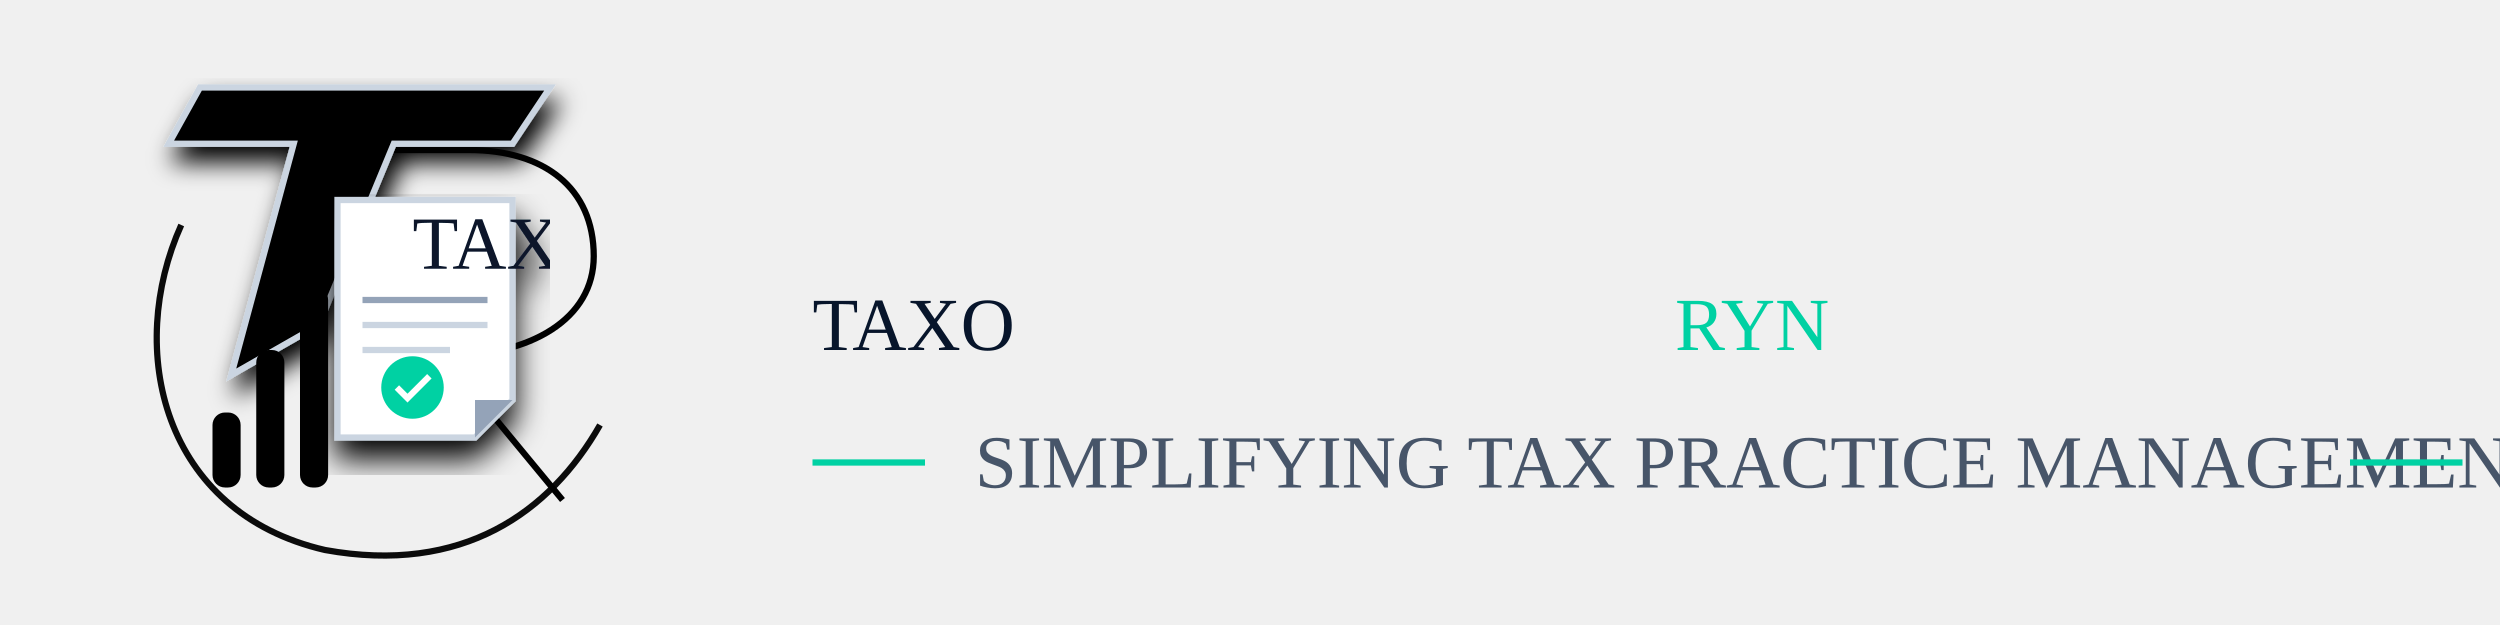
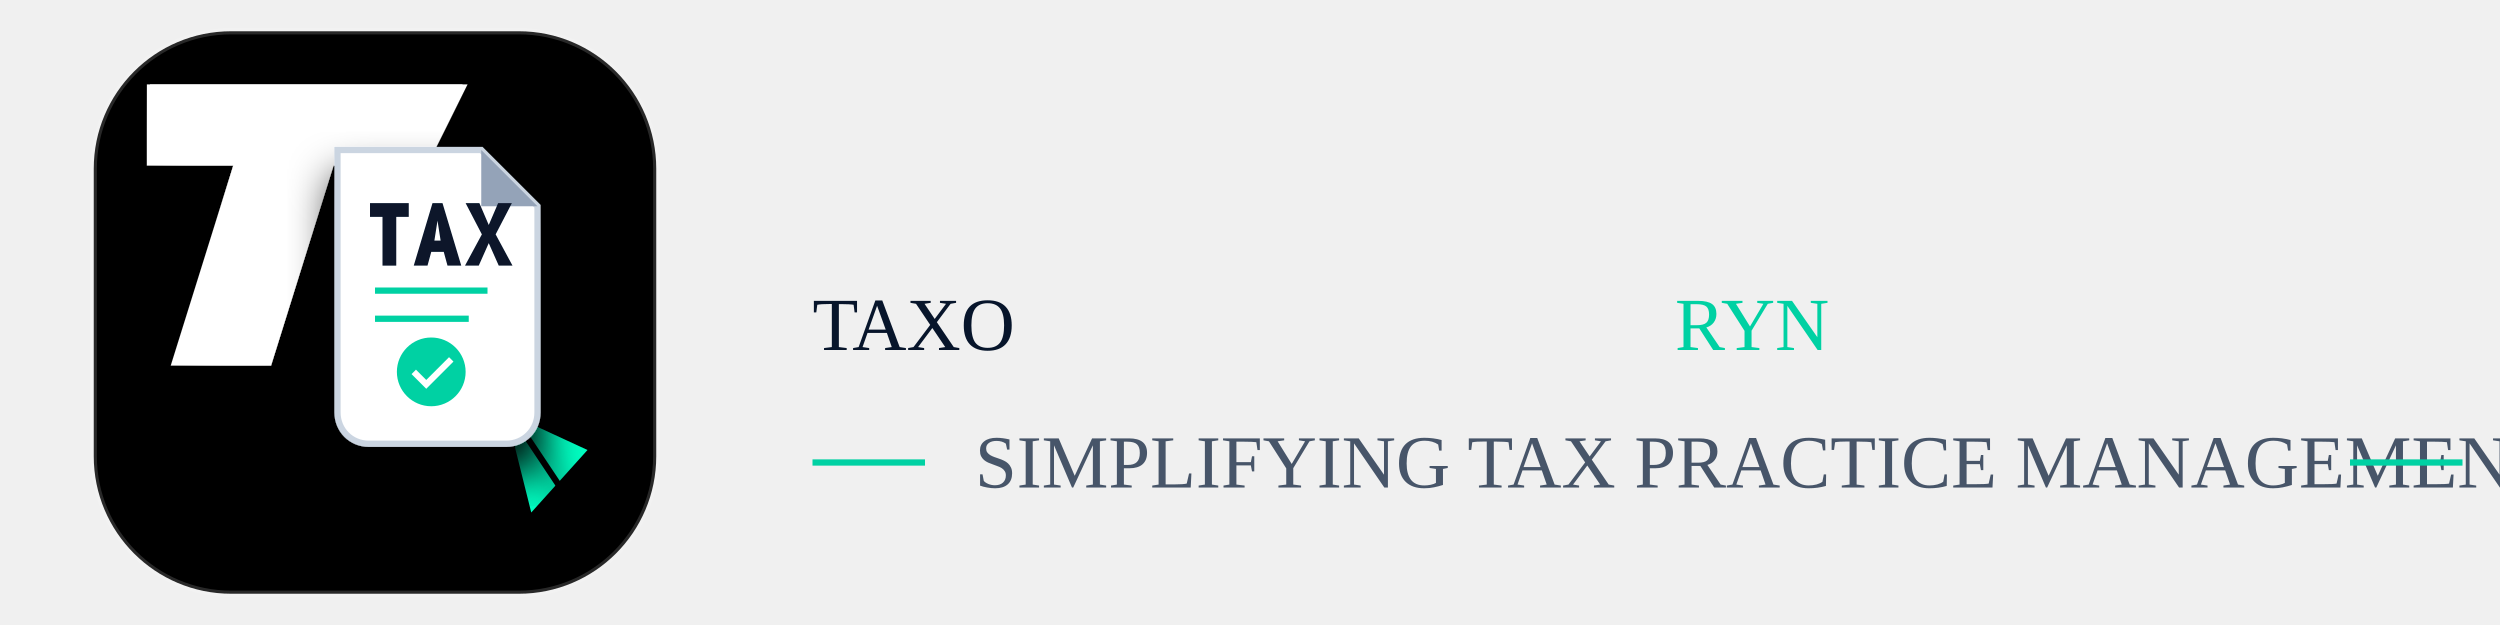
<svg xmlns="http://www.w3.org/2000/svg" width="400" height="100" viewBox="0 0 400 100" fill="none">
  <defs>
-     <linearGradient id="logo_t" x1="20" y1="12" x2="75" y2="60" gradientUnits="userSpaceOnUse">
-       <stop offset="0%" stopColor="#FFFFFF" />
-       <stop offset="60%" stopColor="#F8FAFC" />
-       <stop offset="100%" stopColor="#E2E8F0" />
+     <linearGradient id="logo_r_deep_grad" x1="45" y1="20" x2="88" y2="85" gradientUnits="userSpaceOnUse">
+       <stop offset="0%" stopColor="#00C495" />
+       <stop offset="40%" stopColor="#009E77" />
+       <stop offset="100%" stopColor="#046A4E" />
    </linearGradient>
-     <filter id="logo_t_shadow" x="12" y="10" width="74" height="58" filterUnits="userSpaceOnUse">
-       <feDropShadow dx="1" dy="2.5" stdDeviation="2" floodColor="#000000" floodOpacity="0.35" />
-     </filter>
-     <linearGradient id="logo_teal" x1="45" y1="20" x2="85" y2="85" gradientUnits="userSpaceOnUse">
-       <stop offset="0%" stopColor="#00E5B3" />
-       <stop offset="45%" stopColor="#00D1A3" />
-       <stop offset="100%" stopColor="#009E77" />
-     </linearGradient>
-     <linearGradient id="logo_swoosh" x1="15" y1="35" x2="85" y2="85" gradientUnits="userSpaceOnUse">
+     <linearGradient id="logo_arrow_grad" x1="16" y1="36" x2="84" y2="84" gradientUnits="userSpaceOnUse">
      <stop offset="0%" stopColor="#38BDF8" />
-       <stop offset="50%" stopColor="#00D1A3" />
+       <stop offset="45%" stopColor="#00FFC2" />
      <stop offset="100%" stopColor="#00E5B3" />
    </linearGradient>
-     <filter id="logo_doc_shadow" x="40" y="28" width="38" height="48" filterUnits="userSpaceOnUse">
-       <feDropShadow dx="0" dy="3" stdDeviation="2.5" floodColor="#000000" floodOpacity="0.22" />
+     <linearGradient id="logo_bars_grad" x1="18" y1="46" x2="38" y2="80" gradientUnits="userSpaceOnUse">
+       <stop offset="0%" stopColor="#00FFC2" />
+       <stop offset="100%" stopColor="#00B388" />
+     </linearGradient>
+     <linearGradient id="logo_tile_bg" x1="0" y1="0" x2="100" y2="100" gradientUnits="userSpaceOnUse">
+       <stop offset="0%" stopColor="#0E274D" />
+       <stop offset="50%" stopColor="#07152B" />
+       <stop offset="100%" stopColor="#030914" />
+     </linearGradient>
+     <filter id="logo_t_3d_shadow" x="8" y="8" width="65" height="60" filterUnits="userSpaceOnUse">
+       <feDropShadow dx="2" dy="4" stdDeviation="3" floodColor="#000000" floodOpacity="0.55" />
+     </filter>
+     <filter id="logo_doc_3d_shadow" x="36" y="16" width="50" height="65" filterUnits="userSpaceOnUse">
+       <feDropShadow dx="0" dy="5" stdDeviation="3.5" floodColor="#000000" floodOpacity="0.55" />
+     </filter>
+     <filter id="logo_r_3d_shadow" x="42" y="16" width="52" height="74" filterUnits="userSpaceOnUse">
+       <feDropShadow dx="1.5" dy="2.5" stdDeviation="2.5" floodColor="#000000" floodOpacity="0.35" />
    </filter>
  </defs>
  <g transform="translate(10, 0)">
-     <path d="M 19 36 C 10 56, 16 82, 42 88 C 64 92, 78 82, 86 68" stroke="url(#logo_swoosh)" strokeWidth="4.5" strokeLinecap="round" fill="none" opacity="0.95" />
-     <path d="M 48 24 H 65 C 77 24, 85 30, 85 41 C 85 51, 75 57, 61 57 H 49 M 61 57 L 80 80" stroke="url(#logo_teal)" strokeWidth="11" strokeLinecap="round" strokeLinejoin="round" fill="none" />
-     <g filter="url(#logo_t_shadow)">
-       <path d="M 22 14 L 78 14 L 72 23 L 53 23 L 41 52 L 27 60 L 37 23 L 17 23 Z" fill="url(#logo_t)" stroke="#CBD5E1" strokeWidth="0.6" strokeLinejoin="round" />
+     <rect width="90" height="90" x="5" y="5" rx="22" fill="url(#logo_tile_bg)" stroke="rgba(255,255,255,0.16)" strokeWidth="1.2" />
+     <path d="M 18 36 C 10 54, 14 82, 42 88 C 58 91, 70 84, 76 74" stroke="url(#logo_arrow_grad)" strokeWidth="4.5" strokeLinecap="round" fill="none" />
+     <polygon points="71,66 84,72 75,82" fill="#00FFC2" />
+     <g filter="url(#logo_r_3d_shadow)">
+       <path d="M 50 23 H 68 C 80 23, 88 30, 88 41 C 88 51, 79 57, 65 57 H 52 M 65 56 L 83 83" stroke="url(#logo_r_deep_grad)" strokeWidth="11.5" strokeLinecap="round" strokeLinejoin="round" fill="none" />
    </g>
-     <rect x="24" y="66" width="4.5" height="12" rx="2" fill="url(#logo_teal)" />
-     <rect x="31" y="56" width="4.5" height="22" rx="2" fill="url(#logo_teal)" />
-     <rect x="38" y="46" width="4.5" height="32" rx="2" fill="url(#logo_teal)" />
-     <g filter="url(#logo_doc_shadow)">
-       <path d="M 44 32 H 72 V 64 L 66 70 H 44 Z" fill="#FFFFFF" stroke="#CBD5E1" strokeWidth="1.2" />
-       <path d="M 66 64 H 72 L 66 70 Z" fill="#94A3B8" />
-       <text x="56" y="43" textAnchor="middle" fill="#07152B" fontSize="8" fontWeight="900" fontFamily="system-ui, sans-serif" letterSpacing="0.8">TAX</text>
-       <line x1="48" y1="48" x2="68" y2="48" stroke="#94A3B8" strokeWidth="1.5" strokeLinecap="round" />
-       <line x1="48" y1="52" x2="68" y2="52" stroke="#CBD5E1" strokeWidth="1.5" strokeLinecap="round" />
-       <line x1="48" y1="56" x2="62" y2="56" stroke="#CBD5E1" strokeWidth="1.5" strokeLinecap="round" />
-       <circle cx="56" cy="62" r="5" fill="#00D1A3" />
-       <path d="M 53.5 62 L 55.2 63.7 L 58.7 60.2" stroke="#FFFFFF" strokeWidth="1.6" strokeLinecap="round" strokeLinejoin="round" fill="none" />
+     <rect x="20" y="66" width="5" height="14" rx="2" fill="url(#logo_bars_grad)" />
+     <rect x="27.5" y="56" width="5" height="24" rx="2" fill="url(#logo_bars_grad)" />
+     <rect x="35" y="46" width="5" height="34" rx="2" fill="url(#logo_bars_grad)" />
+     <g filter="url(#logo_t_3d_shadow)">
+       <path d="M 14 14 L 64 14 L 58 26 L 43 26 L 33 58 L 18 58 L 28 26 L 14 26 Z" fill="#FFFFFF" stroke="#FFFFFF" strokeWidth="0.6" strokeLinejoin="round" />
+       <line x1="14" y1="14" x2="64" y2="14" stroke="#FFFFFF" strokeWidth="1.2" strokeLinecap="round" opacity="0.9" />
+     </g>
+     <g filter="url(#logo_doc_3d_shadow)">
+       <path d="M 44 24 H 67 L 76 33 V 66 C 76 68.8 73.8 71 71 71 H 49 C 46.2 71 44 68.8 44 66 Z" fill="#FFFFFF" stroke="#CBD5E1" strokeWidth="1.2" />
+       <path d="M 67 24 V 33 H 76 Z" fill="#94A3B8" />
+       <g fill="#07152B">
+         <path d="M 49.2 32.5 H 55.4 V 34.7 H 53.4 V 42.5 H 51.2 V 34.7 H 49.2 Z" />
+         <path d="M 59.2 32.5 H 60.8 L 63.8 42.5 H 61.6 L 61.0 40.3 H 59.0 L 58.4 42.5 H 56.2 Z M 59.5 38.5 H 60.5 L 60.0 35.3 Z" />
+         <path d="M 64.5 32.5 H 66.7 L 68.2 36.0 L 69.7 32.5 H 71.9 L 69.3 37.5 L 72.0 42.5 H 69.8 L 68.2 38.9 L 66.6 42.5 H 64.4 L 67.1 37.5 Z" />
+       </g>
+       <line x1="50" y1="46.5" x2="68" y2="46.5" stroke="#00D1A3" strokeWidth="2.2" strokeLinecap="round" />
+       <line x1="50" y1="51" x2="65" y2="51" stroke="#00D1A3" strokeWidth="2.2" strokeLinecap="round" />
+       <circle cx="59" cy="59.5" r="5.5" fill="#00D1A3" />
+       <path d="M 56.2 59.5 L 58.2 61.5 L 62.2 57.5" stroke="#FFFFFF" strokeWidth="1.8" strokeLinecap="round" strokeLinejoin="round" fill="none" />
    </g>
  </g>
  <text x="130" y="56" fill="#07152B" fontSize="42" fontWeight="900" fontFamily="system-ui, -apple-system, sans-serif" letterSpacing="5">TAXO</text>
  <text x="268" y="56" fill="#00D1A3" fontSize="42" fontWeight="900" fontFamily="system-ui, -apple-system, sans-serif" letterSpacing="5">RYN</text>
  <line x1="130" y1="74" x2="148" y2="74" stroke="#00D1A3" strokeWidth="1.5" />
  <text x="156" y="78" fill="#475569" fontSize="10.5" fontWeight="700" fontFamily="system-ui, -apple-system, sans-serif" letterSpacing="2.2">SIMPLIFYING TAX PRACTICE MANAGEMENT</text>
  <line x1="376" y1="74" x2="394" y2="74" stroke="#00D1A3" strokeWidth="1.5" />
</svg>
